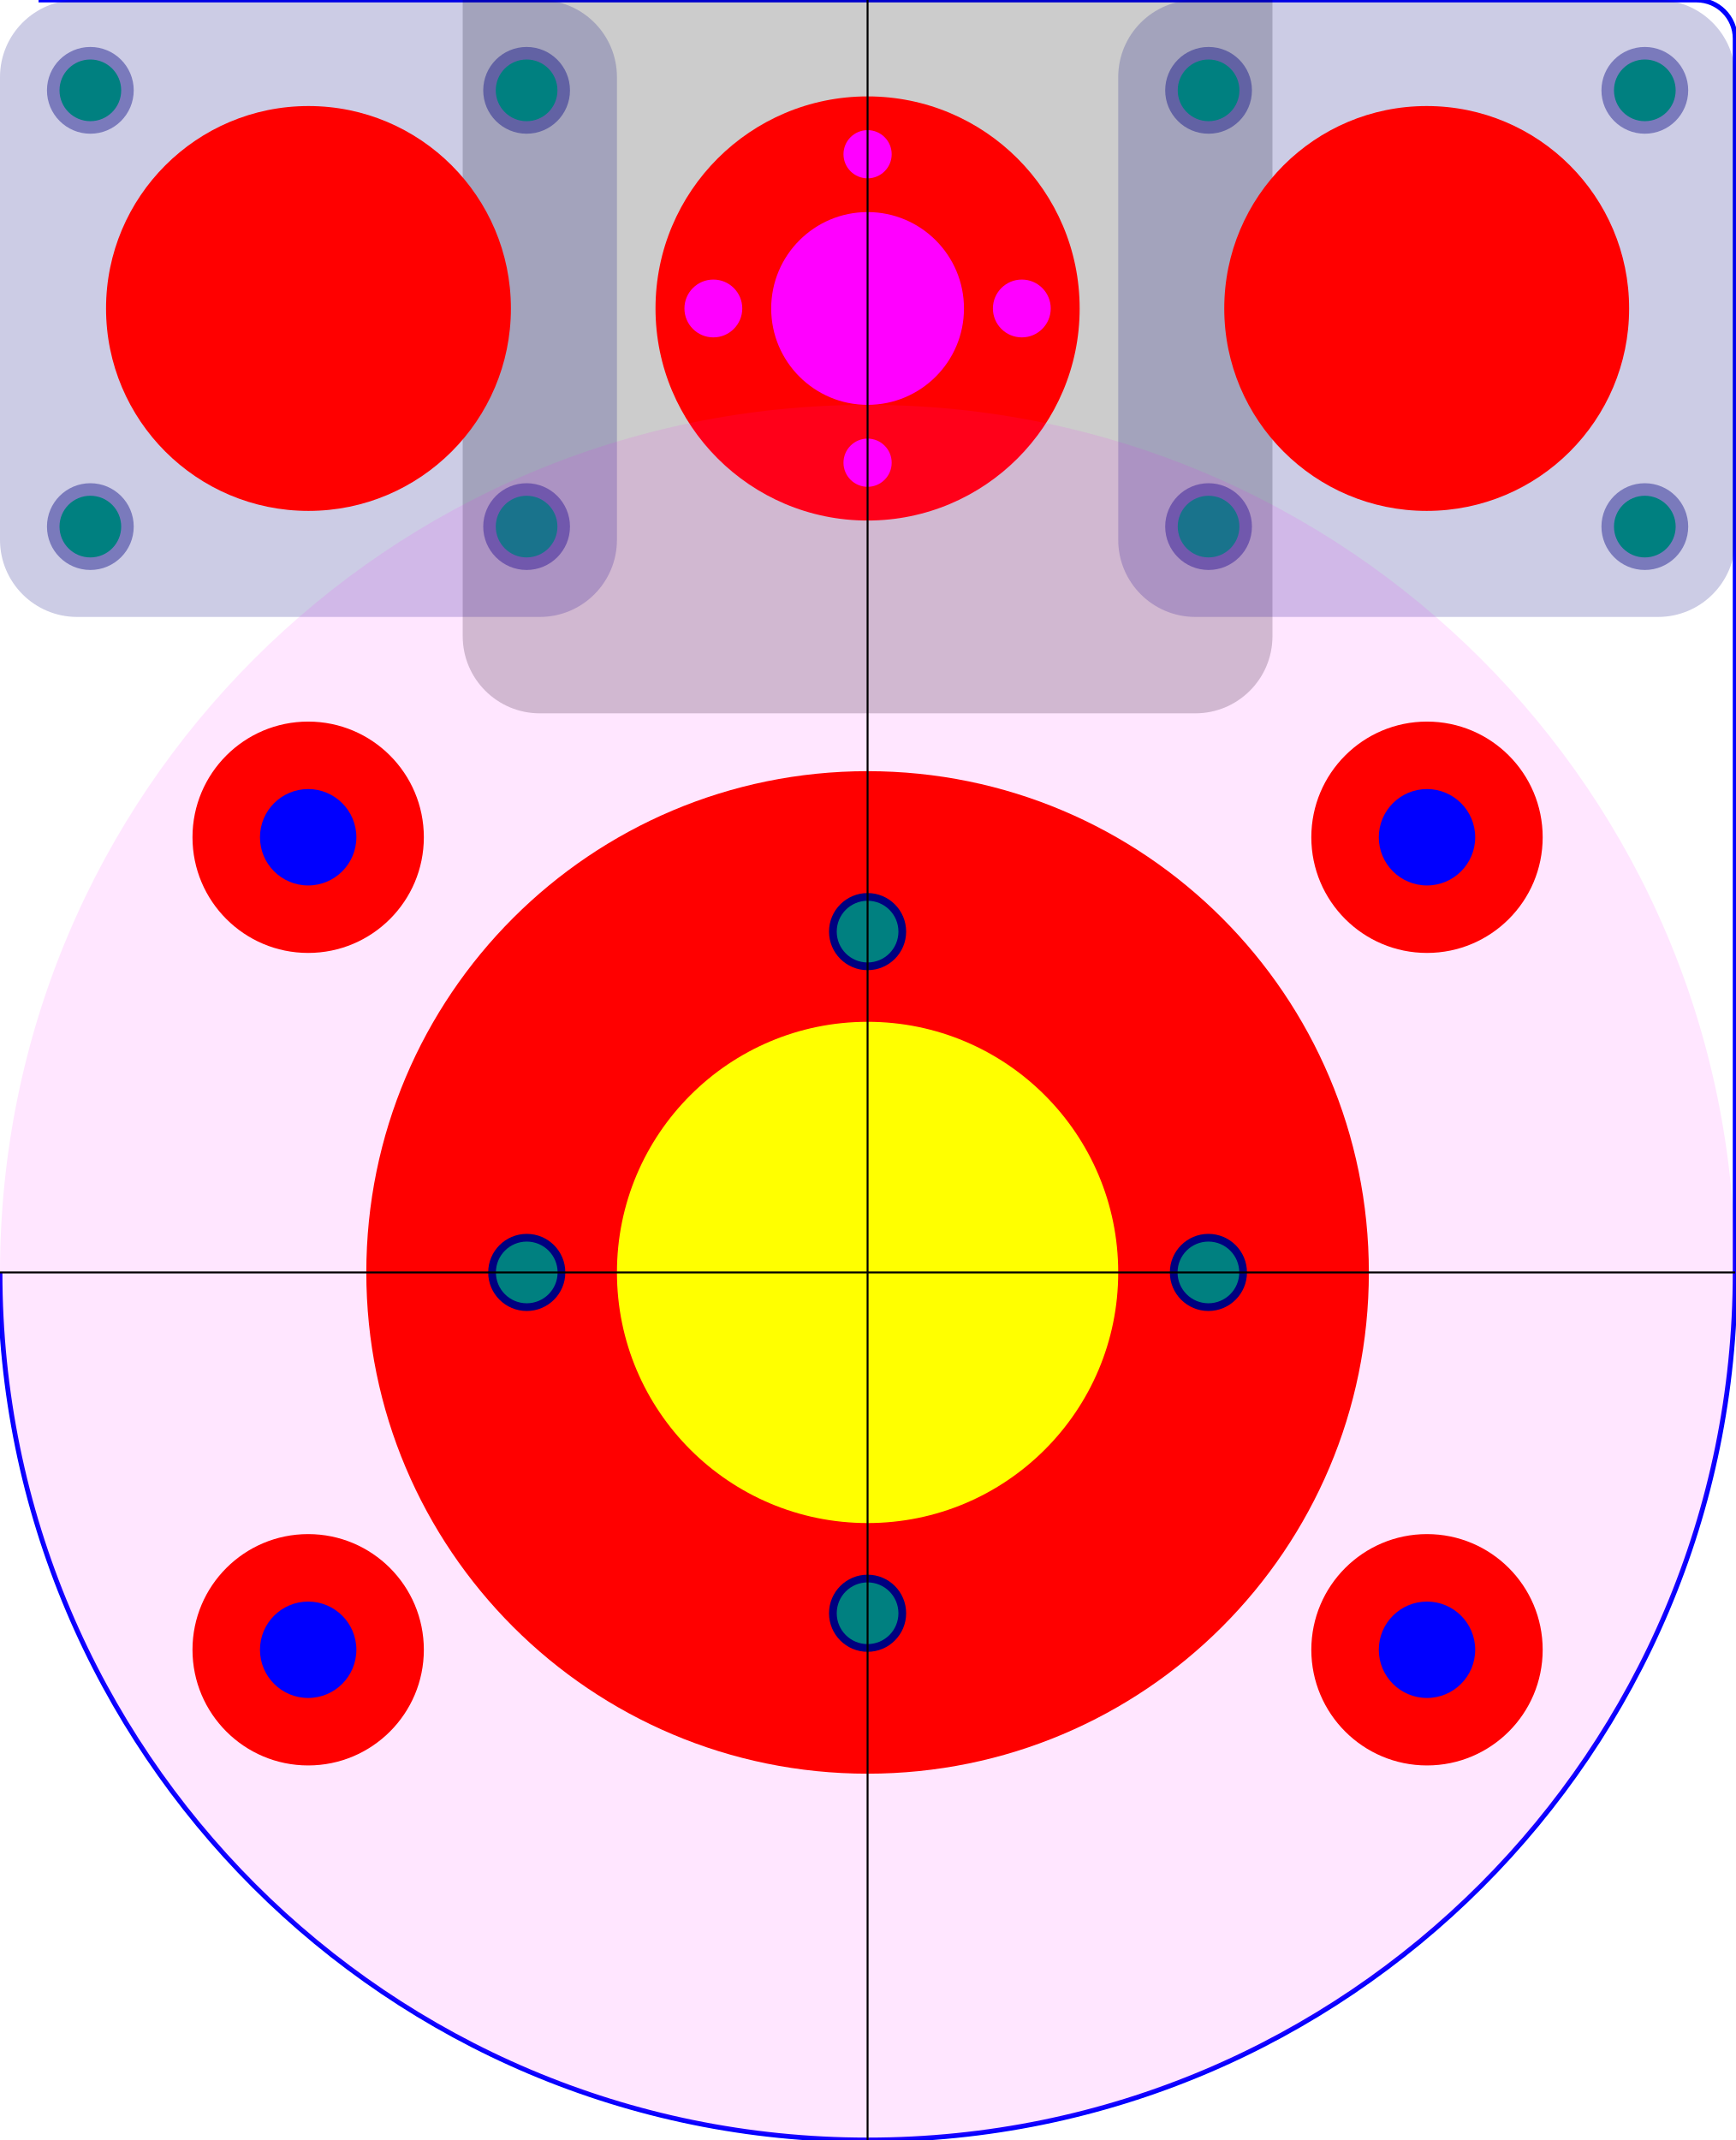
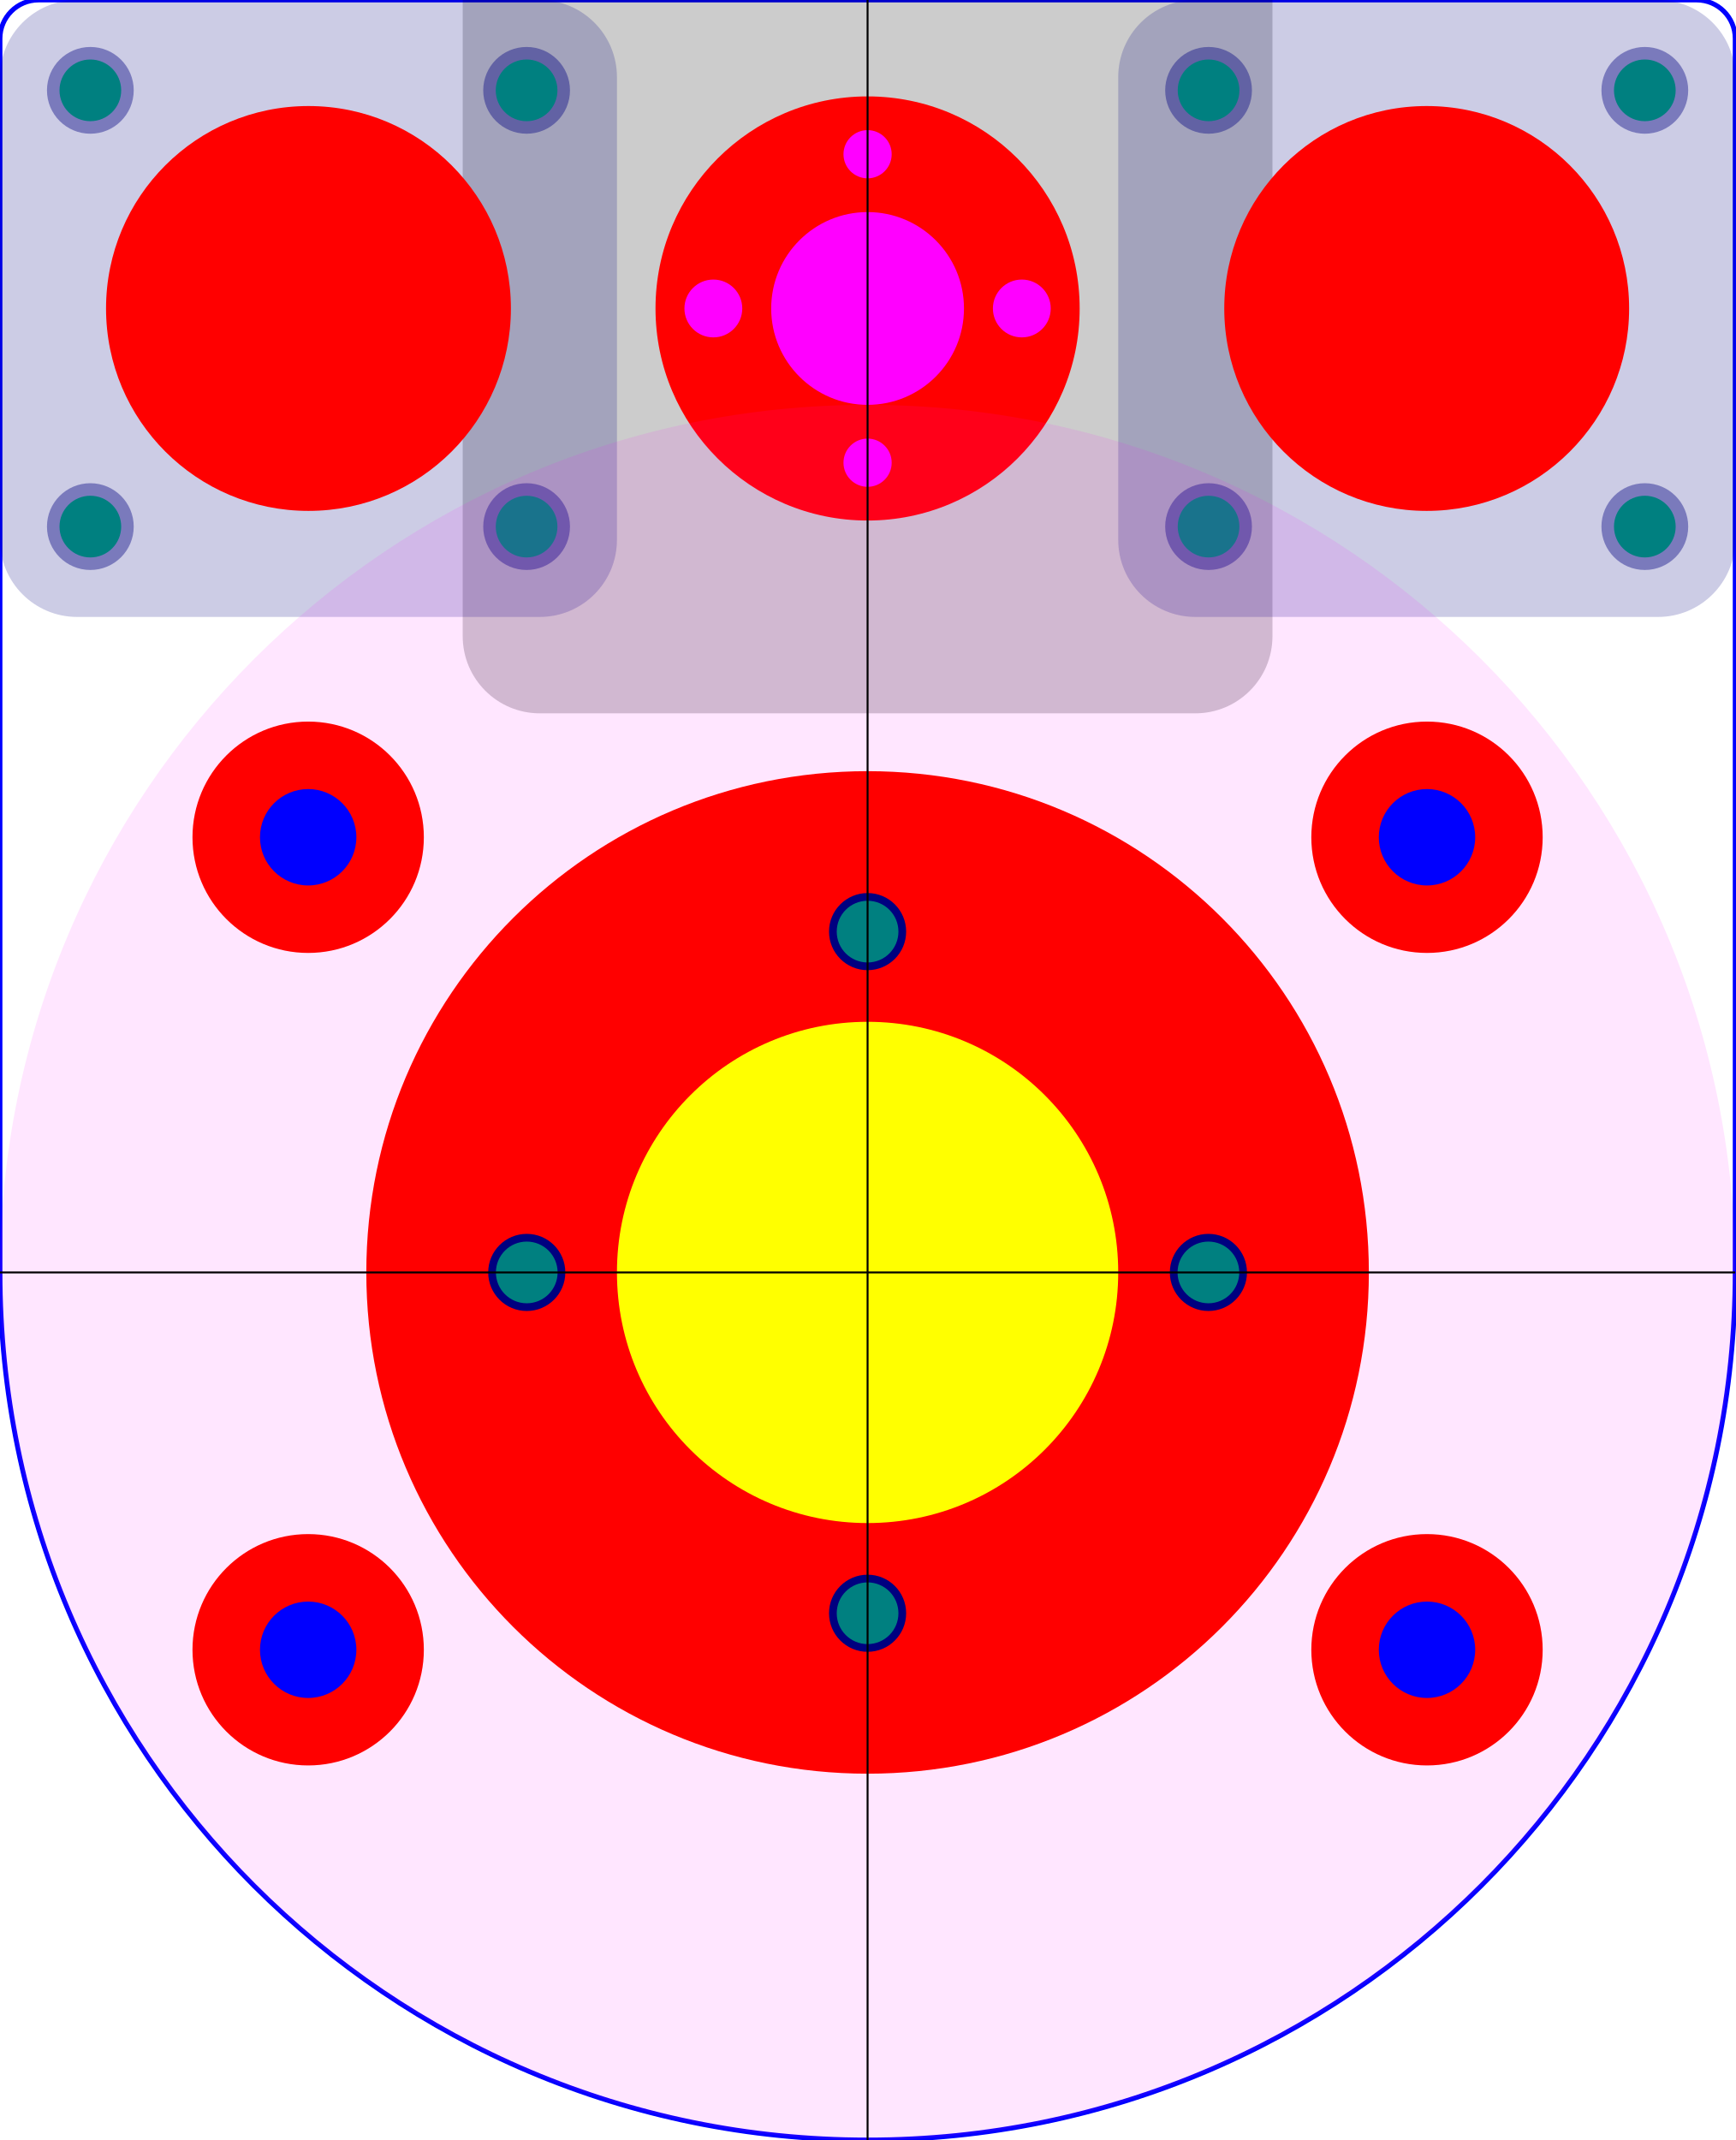
<svg xmlns="http://www.w3.org/2000/svg" version="1.1" title="spindle-D52" width="90mm" height="111mm" viewBox="0 0 90 111" id="spindle-D52">
  <g id="layer1">
-     <path id="contour" d="M 2,0 l 86,0 a 2,2 0 0,1 2,2 l 0,64 a 45,45 0 0,1 -90,0" style="fill:none;stroke:#0000ff;stroke-width:0.25" />
+     <path id="contour" d="M 2,0 l 86,0 a 2,2 0 0,1 2,2 l 0,64 a 45,45 0 0,1 -90,0 l 0,-64 a 2,2 0 0,1 2,-2 z" style="fill:none;stroke:#0000ff;stroke-width:0.25" />
    <g id="layer_motor">
      <rect width="42.000" height="42.000" x="24.000" y="-5.000" rx="4.000" ry="4.000" style="fill:#000000; fill-opacity:0.2" />
    </g>
    <g id="backlash">
      <circle id="screw_central_hole" cx="45.000" cy="16.000" r="11.000" style="fill:#ff0000;fill-opacity:1" />
      <circle id="backlash_item_hole" cx="45.000" cy="16.000" r="5.000" style="fill:#ff00ff;fill-opacity:1" />
      <circle id="backlash_screw_M3_thread_hole_E" cx="45.000" cy="24.000" r="1.250" style="fill:#ff00ff;fill-opacity:1" />
      <circle id="backlash_screw_M3_thread_hole_W" cx="45.000" cy="8.000" r="1.250" style="fill:#ff00ff;fill-opacity:1" />
      <circle id="backlash_screw_M3_S" cx="53.000" cy="16.000" r="1.500" style="fill:#ff00ff;fill-opacity:1" />
      <circle id="backlash_screw_M3_N" cx="37.000" cy="16.000" r="1.500" style="fill:#ff00ff;fill-opacity:1" />
    </g>
    <g id="bearing_1">
      <rect id="bearing_1_base" width="32.000" height="32.000" x="0.000" y="0.000" rx="4.000" ry="4.000" style="fill:#000080;fill-opacity:0.2" />
      <g id="bearing_1_items">
        <circle id="bearing_1_cylinder" cx="16.000" cy="16.000" r="10.500" style="fill:#ff0000;fill-opacity:1" />
        <circle id="bearing_1_screw_hole_4.5mm_SE" cx="27.314" cy="27.314" r="2.250" style="fill:#000080;fill-opacity:0.4" />
        <circle id="bearing_1_screw_hole_4.5mm_SW" cx="4.686" cy="27.314" r="2.250" style="fill:#000080;fill-opacity:0.4" />
        <circle id="bearing_1_screw_hole_4.5mm_NW" cx="4.686" cy="4.686" r="2.250" style="fill:#000080;fill-opacity:0.4" />
        <circle id="bearing_1_screw_hole_4.5mm_NE" cx="27.314" cy="4.686" r="2.250" style="fill:#000080;fill-opacity:0.4" />
        <circle id="bearing_1_screw_4.0mm_SE" cx="27.314" cy="27.314" r="2.000" style="fill:#000080;fill-opacity:0" />
        <circle id="bearing_1_screw_4.0mm_SW" cx="4.686" cy="27.314" r="2.000" style="fill:#000080;fill-opacity:0" />
        <circle id="bearing_1_screw_4.0mm_NW" cx="4.686" cy="4.686" r="2.000" style="fill:#000080;fill-opacity:0" />
        <circle id="bearing_1_screw_4.0mm_NE" cx="27.314" cy="4.686" r="2.000" style="fill:#000080;fill-opacity:0" />
        <circle id="bearing_1_screw_gew_3.2mm_SE" cx="27.314" cy="27.314" r="1.600" style="fill:#008080;fill-opacity:1" />
        <circle id="bearing_1_screw_gew_3.2mm_SW" cx="4.686" cy="27.314" r="1.600" style="fill:#008080;fill-opacity:1" />
        <circle id="bearing_1_screw_gew_3.2mm_NW" cx="4.686" cy="4.686" r="1.600" style="fill:#008080;fill-opacity:1" />
        <circle id="bearing_1_screw_gew_3.2mm_NE" cx="27.314" cy="4.686" r="1.600" style="fill:#008080;fill-opacity:1" />
      </g>
    </g>
    <g id="bearing_2">
      <rect id="bearing_2_base" width="32.000" height="32.000" x="58.000" y="0.000" rx="4.000" ry="4.000" style="fill:#000080;fill-opacity:0.2" />
      <g id="bearing_2_items">
        <circle id="bearing_2_cylinder" cx="74.000" cy="16.000" r="10.500" style="fill:#ff0000;fill-opacity:1" />
        <circle id="bearing_2_screw_hole_4.5mm_SE" cx="85.314" cy="27.314" r="2.250" style="fill:#000080;fill-opacity:0.4" />
        <circle id="bearing_2_screw_hole_4.5mm_SW" cx="62.686" cy="27.314" r="2.250" style="fill:#000080;fill-opacity:0.4" />
        <circle id="bearing_2_screw_hole_4.5mm_NW" cx="62.686" cy="4.686" r="2.250" style="fill:#000080;fill-opacity:0.4" />
        <circle id="bearing_2_screw_hole_4.5mm_NE" cx="85.314" cy="4.686" r="2.250" style="fill:#000080;fill-opacity:0.4" />
        <circle id="bearing_2_screw_4.0mm_SE" cx="85.314" cy="27.314" r="2.000" style="fill:#000080;fill-opacity:0" />
        <circle id="bearing_2_screw_4.0mm_SW" cx="62.686" cy="27.314" r="2.000" style="fill:#000080;fill-opacity:0" />
        <circle id="bearing_2_screw_4.0mm_NW" cx="62.686" cy="4.686" r="2.000" style="fill:#000080;fill-opacity:0" />
        <circle id="bearing_2_screw_4.0mm_NE" cx="85.314" cy="4.686" r="2.000" style="fill:#000080;fill-opacity:0" />
        <circle id="bearing_2_screw_gew_3.2mm_SE" cx="85.314" cy="27.314" r="1.600" style="fill:#008080;fill-opacity:1" />
        <circle id="bearing_2_screw_gew_3.2mm_SW" cx="62.686" cy="27.314" r="1.600" style="fill:#008080;fill-opacity:1" />
        <circle id="bearing_2_screw_gew_3.2mm_NW" cx="62.686" cy="4.686" r="1.600" style="fill:#008080;fill-opacity:1" />
        <circle id="bearing_2_screw_gew_3.2mm_NE" cx="85.314" cy="4.686" r="1.600" style="fill:#008080;fill-opacity:1" />
      </g>
    </g>
    <g id="spindle">
      <circle id="large_circle_indicator" cx="45.000" cy="66.000" r="45.000" style="fill:#ff00ff;fill-opacity:0.1" />
      <circle id="spindle-hole" cx="45.000" cy="66.000" r="26.000" style="fill:#ff0000;fill-opacity:1" />
      <circle id="spindle-small-base" cx="45.000" cy="66.000" r="13.000" style="fill:#ffff00;fill-opacity:1" />
      <circle id="spindle_screw_M4_NW" cx="45.000" cy="83.678" r="2.000" style="fill:#000080;fill-opacity:1" />
      <circle id="spindle_screw_M4_NE" cx="62.678" cy="66.000" r="2.000" style="fill:#000080;fill-opacity:1" />
      <circle id="spindle_screw_M4_SW" cx="27.322" cy="66.000" r="2.000" style="fill:#000080;fill-opacity:1" />
      <circle id="spindle_screw_M4_SE" cx="45.000" cy="48.322" r="2.000" style="fill:#000080;fill-opacity:1" />
      <circle id="spindle_screw_M4_thread_hole_NW" cx="45.000" cy="83.678" r="1.600" style="fill:#008080;fill-opacity:1" />
      <circle id="spindle_screw_M4_thread_hole_NE" cx="62.678" cy="66.000" r="1.600" style="fill:#008080;fill-opacity:1" />
      <circle id="spindle_screw_M4_thread_hole_SW" cx="27.322" cy="66.000" r="1.600" style="fill:#008080;fill-opacity:1" />
      <circle id="spindle_screw_M4_thread_hole_SE" cx="45.000" cy="48.322" r="1.600" style="fill:#008080;fill-opacity:1" />
    </g>
    <g id="spacers">
      <circle id="spacer_pocket_SW" cx="74.016" cy="85.572" r="6.000" style="fill:#ff0000;fill-opacity:1" />
      <circle id="spacer_pocket_NW" cx="74.016" cy="43.428" r="6.000" style="fill:#ff0000;fill-opacity:1" />
      <circle id="spacer_pocket_NE" cx="15.984" cy="43.428" r="6.000" style="fill:#ff0000;fill-opacity:1" />
      <circle id="spacer_pocket_SE" cx="15.984" cy="85.572" r="6.000" style="fill:#ff0000;fill-opacity:1" />
      <circle id="spacer_screw_hole_5.0mm_SW" cx="74.016" cy="85.572" r="2.500" style="fill:#0000ff;fill-opacity:1" />
      <circle id="spacer_screw_hole_5.0mm_NW" cx="74.016" cy="43.428" r="2.500" style="fill:#0000ff;fill-opacity:1" />
      <circle id="spacer_screw_hole_5.0mm_NE" cx="15.984" cy="43.428" r="2.500" style="fill:#0000ff;fill-opacity:1" />
      <circle id="spacer_screw_hole_5.0mm_SE" cx="15.984" cy="85.572" r="2.500" style="fill:#0000ff;fill-opacity:1" />
    </g>
    <g id="lines">
      <path id="horizontal_line" d="M 0,66 L 90,66" style="fill:none;stroke:#000000;stroke-width:0.1" />
      <path id="vertical_line" d="M 45,0 L 45,111" style="fill:none;stroke:#000000;stroke-width:0.1" />
    </g>
  </g>
</svg>
